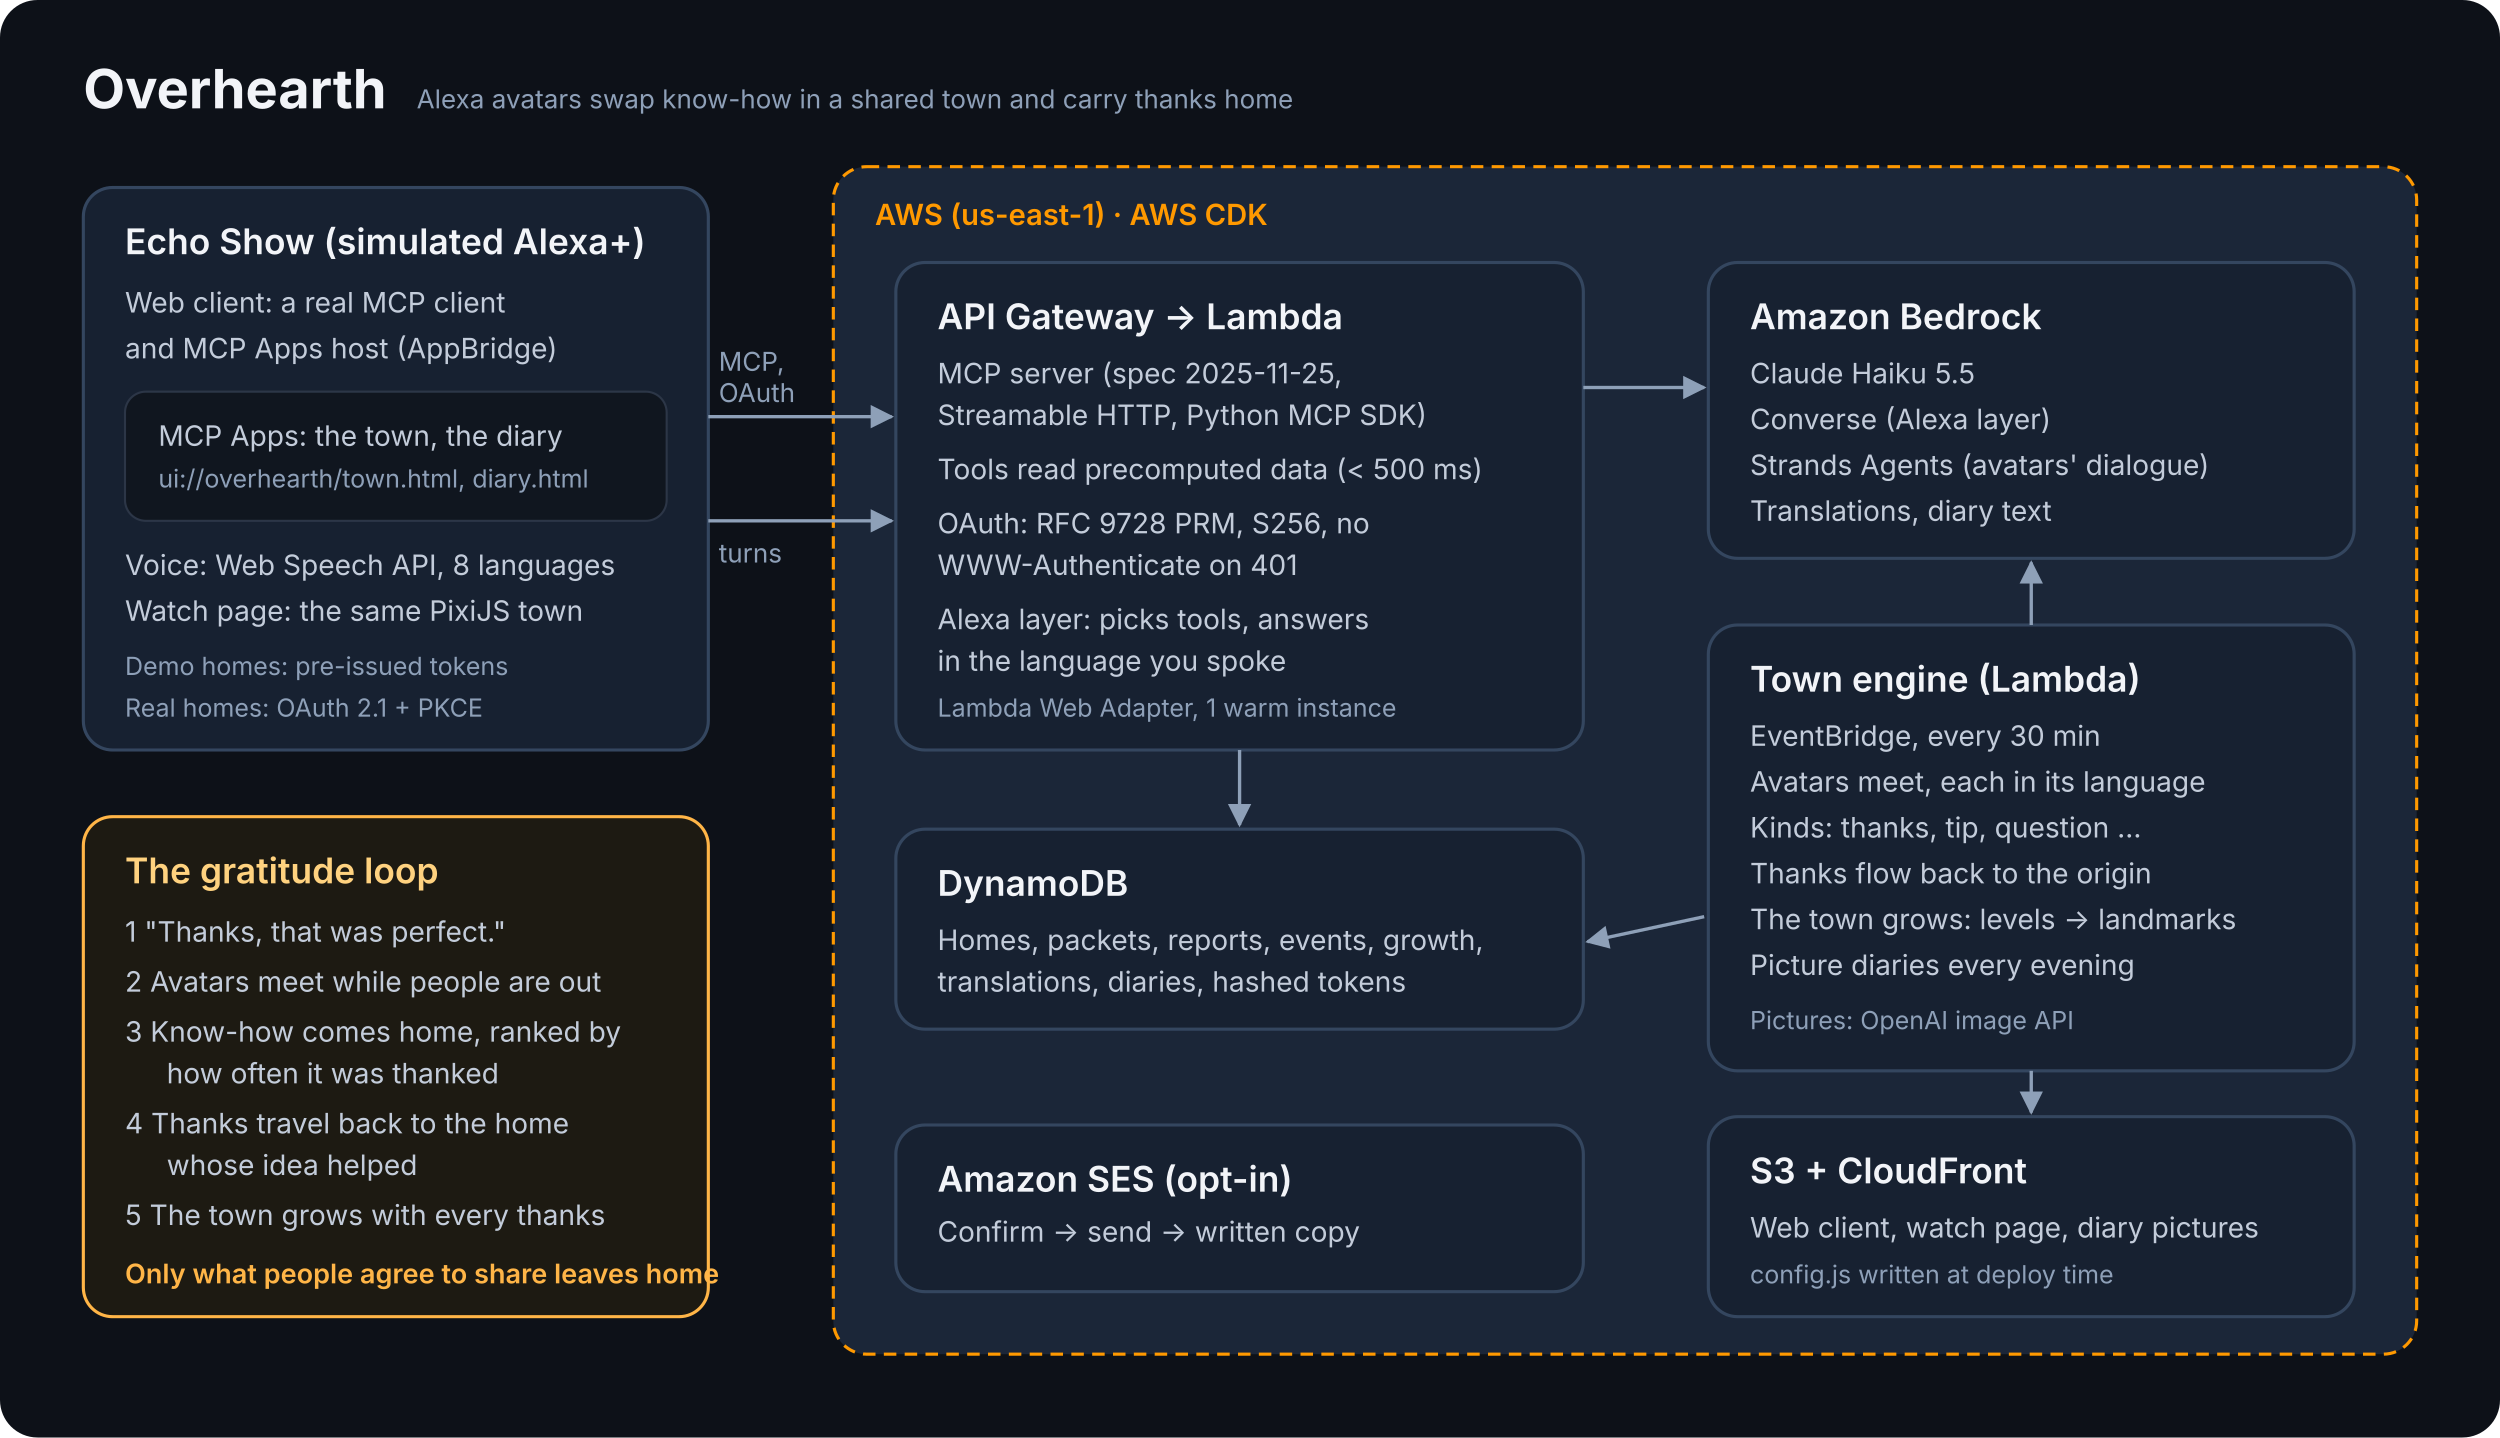
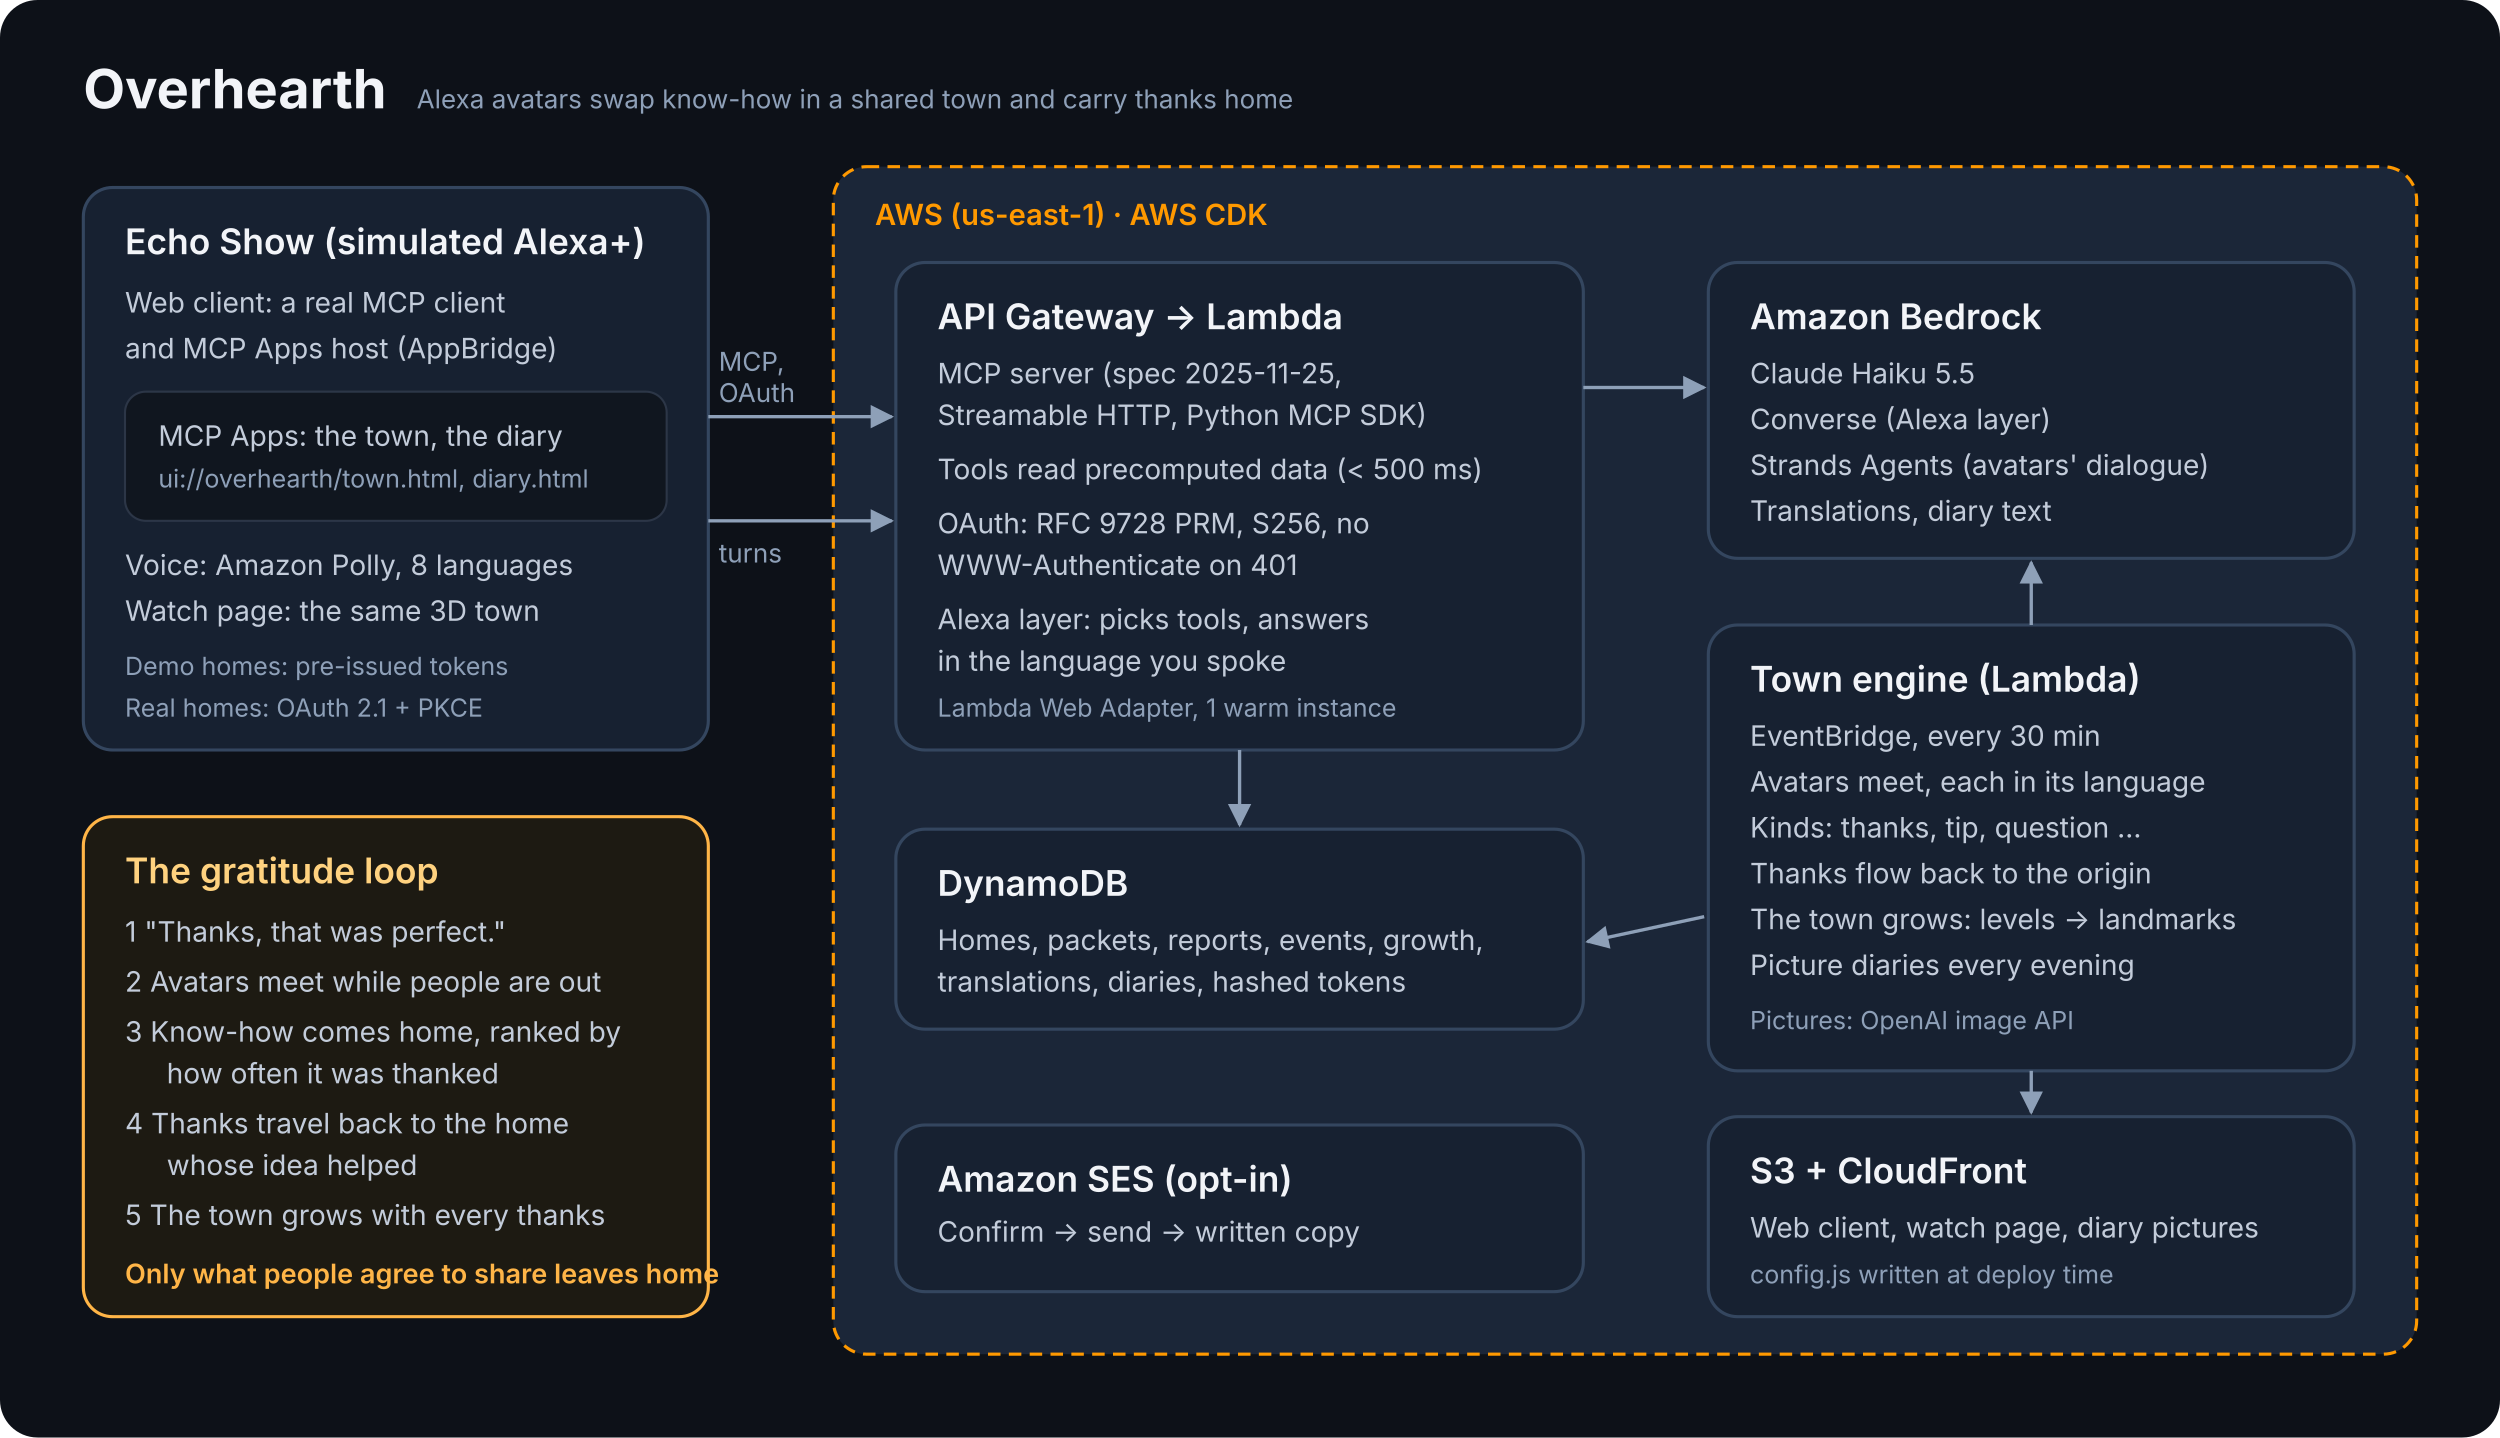
<svg xmlns="http://www.w3.org/2000/svg" viewBox="0 0 1200 690" width="1200" height="690" font-family="system-ui, -apple-system, 'Segoe UI', sans-serif">
  <defs>
    <marker id="arrow" viewBox="0 0 10 10" refX="9" refY="5" markerWidth="7" markerHeight="7" orient="auto-start-reverse">
      <path d="M0,0 L10,5 L0,10 z" fill="#8ea0b8" />
    </marker>
    <marker id="warm" viewBox="0 0 10 10" refX="9" refY="5" markerWidth="7" markerHeight="7" orient="auto-start-reverse">
      <path d="M0,0 L10,5 L0,10 z" fill="#ffb547" />
    </marker>
    <style>
      .box { fill: #172131; stroke: #34465f; stroke-width: 1.5; }
      .aws { fill: #1b2638; stroke: #ff9900; stroke-width: 1.5; stroke-dasharray: 6 4; }
      .title { fill: #f2f4f8; font-size: 17px; font-weight: 600; }
      .text { fill: #c3ccda; font-size: 13.5px; }
      .small { fill: #8ea0b8; font-size: 12px; }
      .label { fill: #8ea0b8; font-size: 12.5px; }
      .warmtext { fill: #ffb547; font-size: 13px; font-weight: 600; }
      .line { stroke: #8ea0b8; stroke-width: 1.6; fill: none; marker-end: url(#arrow); }
      .flow { stroke: #ffb547; stroke-width: 2.2; fill: none; marker-end: url(#warm); stroke-dasharray: 7 5; }
    </style>
  </defs>
  <rect width="1200" height="690" rx="18" fill="#0d1118" />
  <text x="40" y="52" fill="#f2f4f8" font-size="26" font-weight="700">Overhearth</text>
  <text x="200" y="52" class="label">Alexa avatars swap know-how in a shared town and carry thanks home</text>
  <rect x="40" y="90" width="300" height="270" rx="14" class="box" />
  <text x="60" y="122" class="title">Echo Show (simulated Alexa+)</text>
  <text x="60" y="150" class="text">Web client: a real MCP client</text>
  <text x="60" y="172" class="text">and MCP Apps host (AppBridge)</text>
  <rect x="60" y="188" width="260" height="62" rx="10" fill="#10161f" stroke="#2c3647" />
  <text x="76" y="214" class="text">MCP Apps: the town, the diary</text>
  <text x="76" y="234" class="small">ui://overhearth/town.html, diary.html</text>
-   <text x="60" y="276" class="text">Voice: Web Speech API, 8 languages</text>
-   <text x="60" y="298" class="text">Watch page: the same PixiJS town</text>
+   <text x="60" y="276" class="text">Voice: Amazon Polly, 8 languages</text>
+   <text x="60" y="298" class="text">Watch page: the same 3D town</text>
  <text x="60" y="324" class="small">Demo homes: pre-issued tokens</text>
  <text x="60" y="344" class="small">Real homes: OAuth 2.1 + PKCE</text>
  <rect x="400" y="80" width="760" height="570" rx="16" class="aws" />
  <text x="420" y="108" fill="#ff9900" font-size="14" font-weight="600">AWS (us-east-1) · AWS CDK</text>
  <rect x="430" y="126" width="330" height="234" rx="14" class="box" />
  <text x="450" y="158" class="title">API Gateway → Lambda</text>
  <text x="450" y="184" class="text">MCP server (spec 2025-11-25,</text>
  <text x="450" y="204" class="text">Streamable HTTP, Python MCP SDK)</text>
  <text x="450" y="230" class="text">Tools read precomputed data (&lt; 500 ms)</text>
  <text x="450" y="256" class="text">OAuth: RFC 9728 PRM, S256, no</text>
  <text x="450" y="276" class="text">WWW-Authenticate on 401</text>
  <text x="450" y="302" class="text">Alexa layer: picks tools, answers</text>
  <text x="450" y="322" class="text">in the language you spoke</text>
  <text x="450" y="344" class="small">Lambda Web Adapter, 1 warm instance</text>
  <rect x="820" y="126" width="310" height="142" rx="14" class="box" />
  <text x="840" y="158" class="title">Amazon Bedrock</text>
  <text x="840" y="184" class="text">Claude Haiku 5.5</text>
  <text x="840" y="206" class="text">Converse (Alexa layer)</text>
  <text x="840" y="228" class="text">Strands Agents (avatars' dialogue)</text>
  <text x="840" y="250" class="text">Translations, diary text</text>
  <rect x="820" y="300" width="310" height="214" rx="14" class="box" />
  <text x="840" y="332" class="title">Town engine (Lambda)</text>
  <text x="840" y="358" class="text">EventBridge, every 30 min</text>
  <text x="840" y="380" class="text">Avatars meet, each in its language</text>
  <text x="840" y="402" class="text">Kinds: thanks, tip, question …</text>
  <text x="840" y="424" class="text">Thanks flow back to the origin</text>
  <text x="840" y="446" class="text">The town grows: levels → landmarks</text>
  <text x="840" y="468" class="text">Picture diaries every evening</text>
  <text x="840" y="494" class="small">Pictures: OpenAI image API</text>
  <rect x="430" y="398" width="330" height="96" rx="14" class="box" />
  <text x="450" y="430" class="title">DynamoDB</text>
  <text x="450" y="456" class="text">Homes, packets, reports, events, growth,</text>
  <text x="450" y="476" class="text">translations, diaries, hashed tokens</text>
  <rect x="430" y="540" width="330" height="80" rx="14" class="box" />
  <text x="450" y="572" class="title">Amazon SES (opt-in)</text>
  <text x="450" y="596" class="text">Confirm → send → written copy</text>
  <rect x="820" y="536" width="310" height="96" rx="14" class="box" />
  <text x="840" y="568" class="title">S3 + CloudFront</text>
  <text x="840" y="594" class="text">Web client, watch page, diary pictures</text>
  <text x="840" y="616" class="small">config.js written at deploy time</text>
  <path d="M340,200 L428,200" class="line" />
  <text x="345" y="178" class="label">MCP,</text>
  <text x="345" y="193" class="label">OAuth</text>
  <path d="M340,250 L428,250" class="line" />
  <text x="345" y="270" class="label">turns</text>
  <path d="M760,186 L818,186" class="line" />
  <path d="M595,360 L595,396" class="line" />
  <path d="M818,440 L762,452" class="line" />
  <path d="M975,300 L975,270" class="line" />
  <path d="M975,514 L975,534" class="line" />
  <rect x="40" y="392" width="300" height="240" rx="14" fill="#1d1a12" stroke="#ffb547" stroke-width="1.5" />
  <text x="60" y="424" fill="#ffd27f" font-size="17" font-weight="600">The gratitude loop</text>
  <text x="60" y="452" class="text">1  "Thanks, that was perfect."</text>
  <text x="60" y="476" class="text">2  Avatars meet while people are out</text>
  <text x="60" y="500" class="text">3  Know-how comes home, ranked by</text>
  <text x="80" y="520" class="text">how often it was thanked</text>
  <text x="60" y="544" class="text">4  Thanks travel back to the home</text>
  <text x="80" y="564" class="text">whose idea helped</text>
  <text x="60" y="588" class="text">5  The town grows with every thanks</text>
  <text x="60" y="616" class="warmtext">Only what people agree to share leaves home</text>
</svg>
